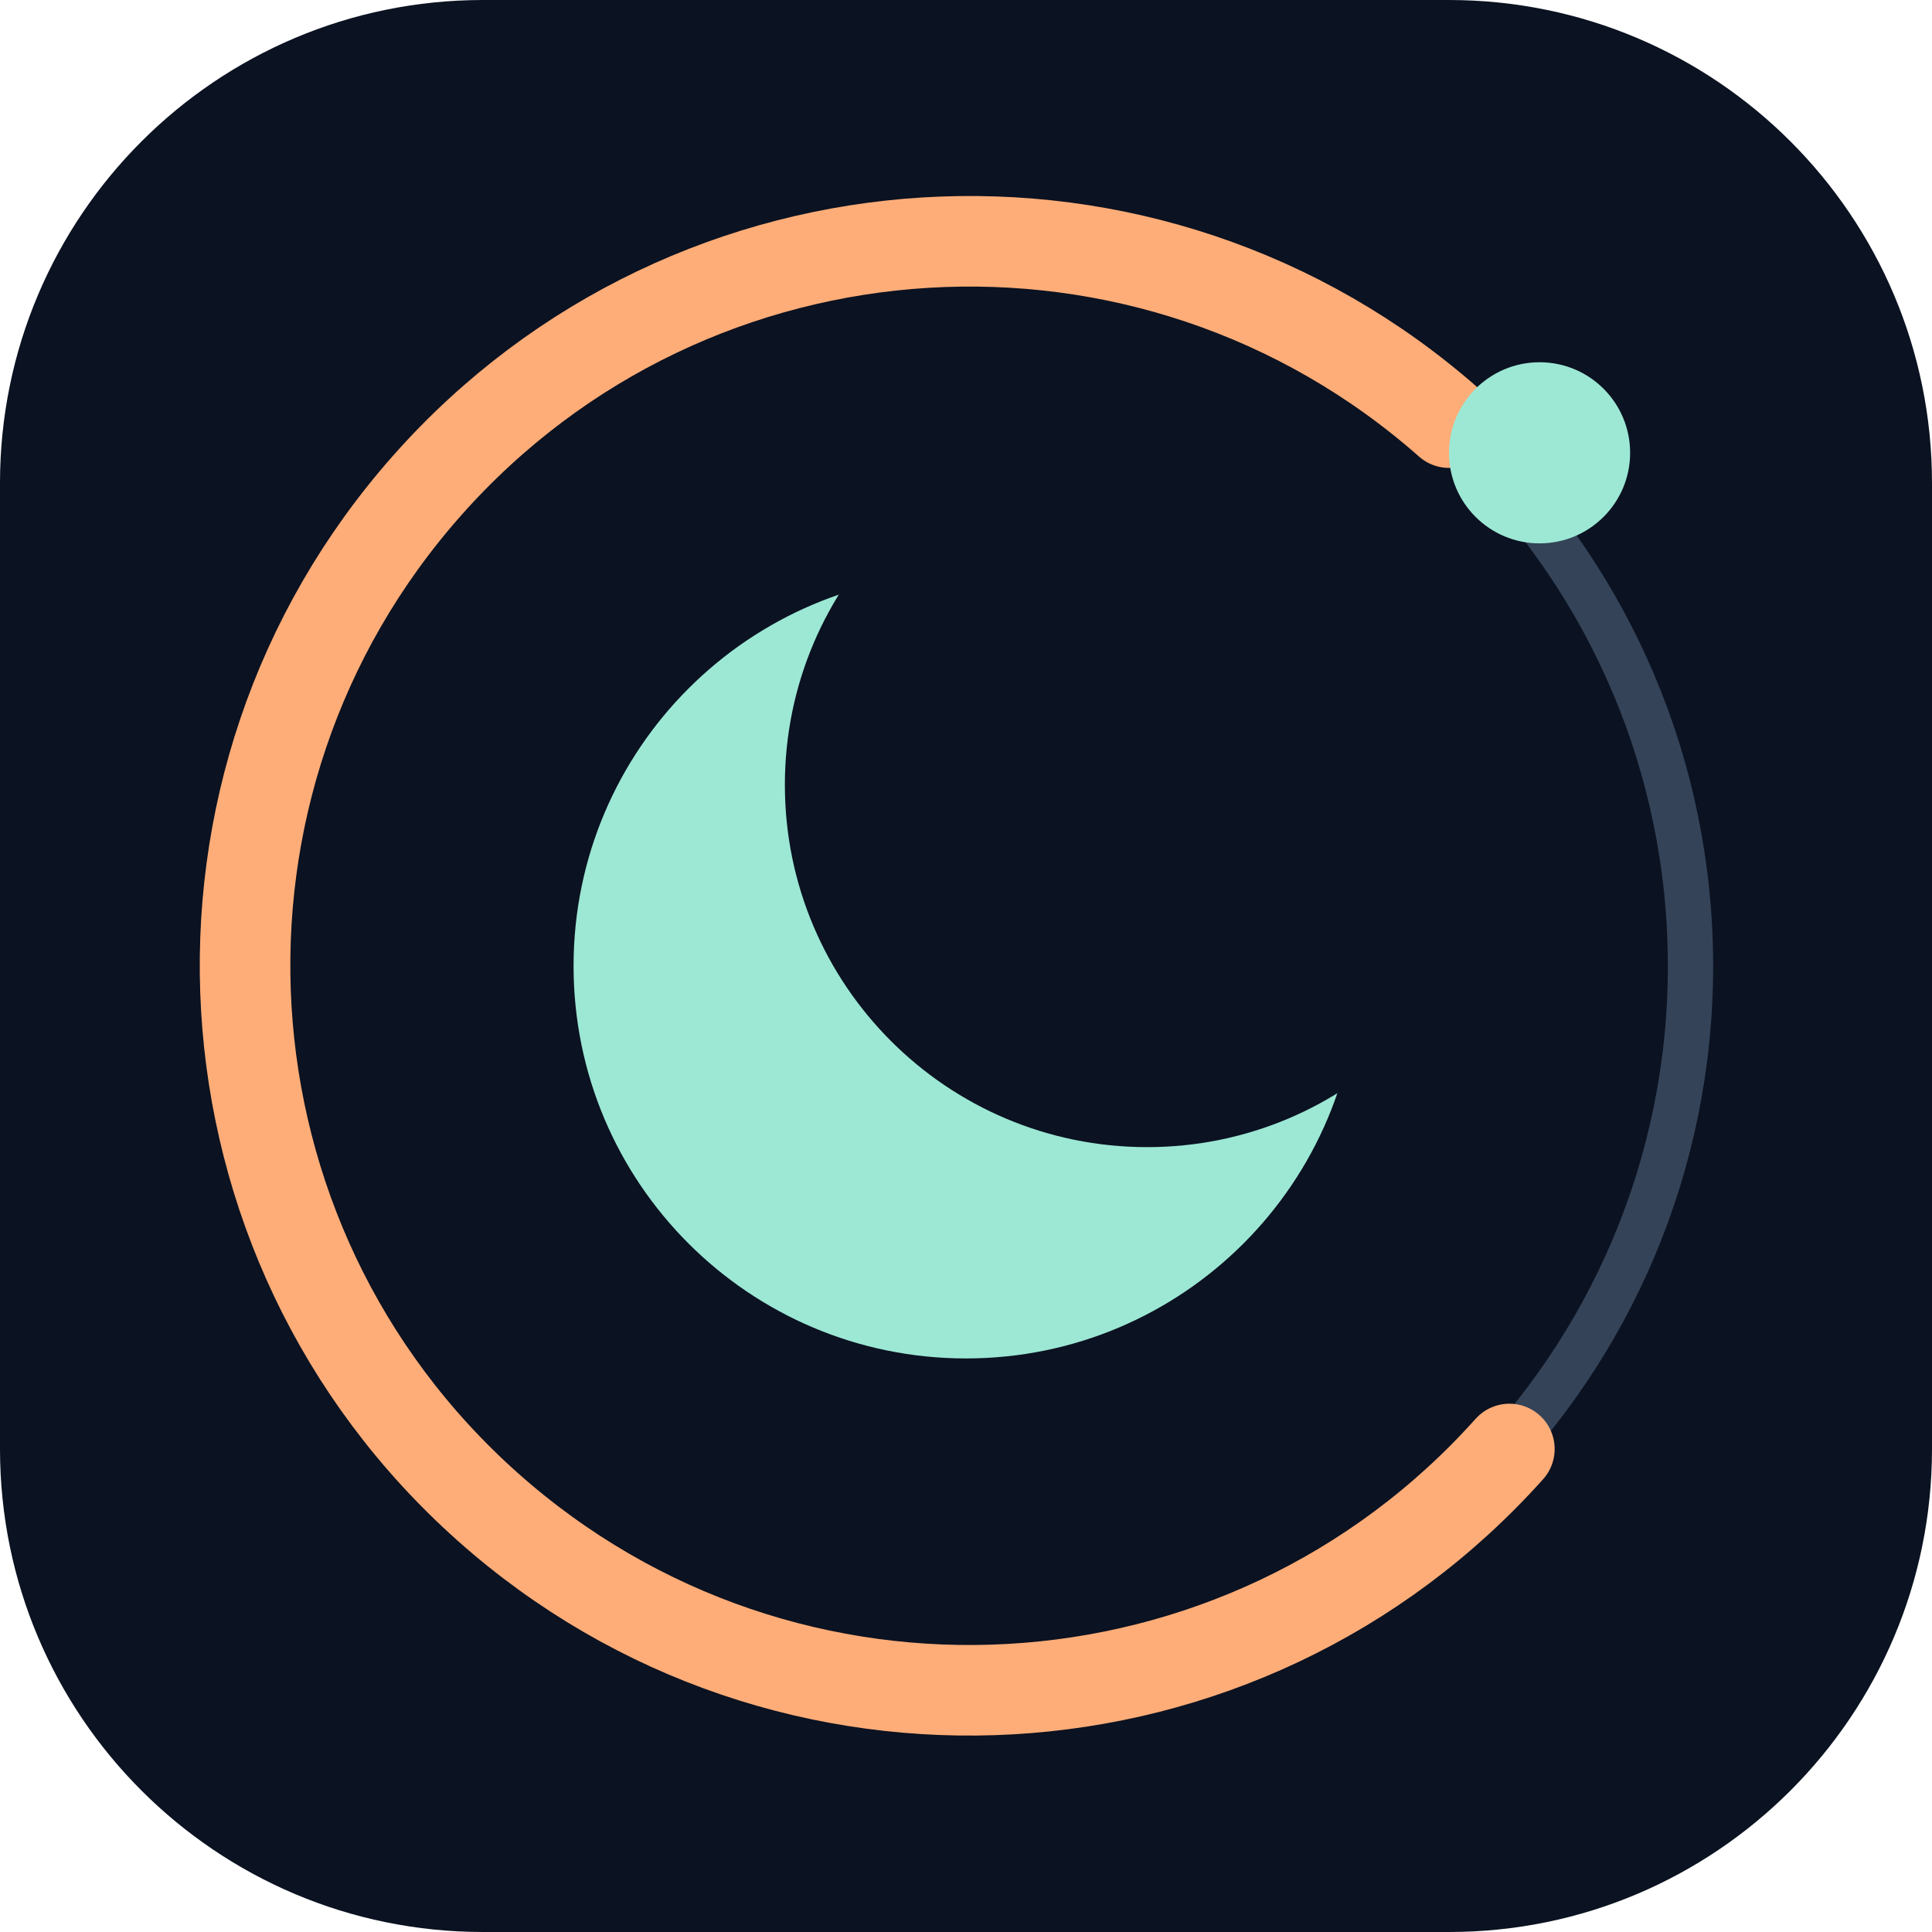
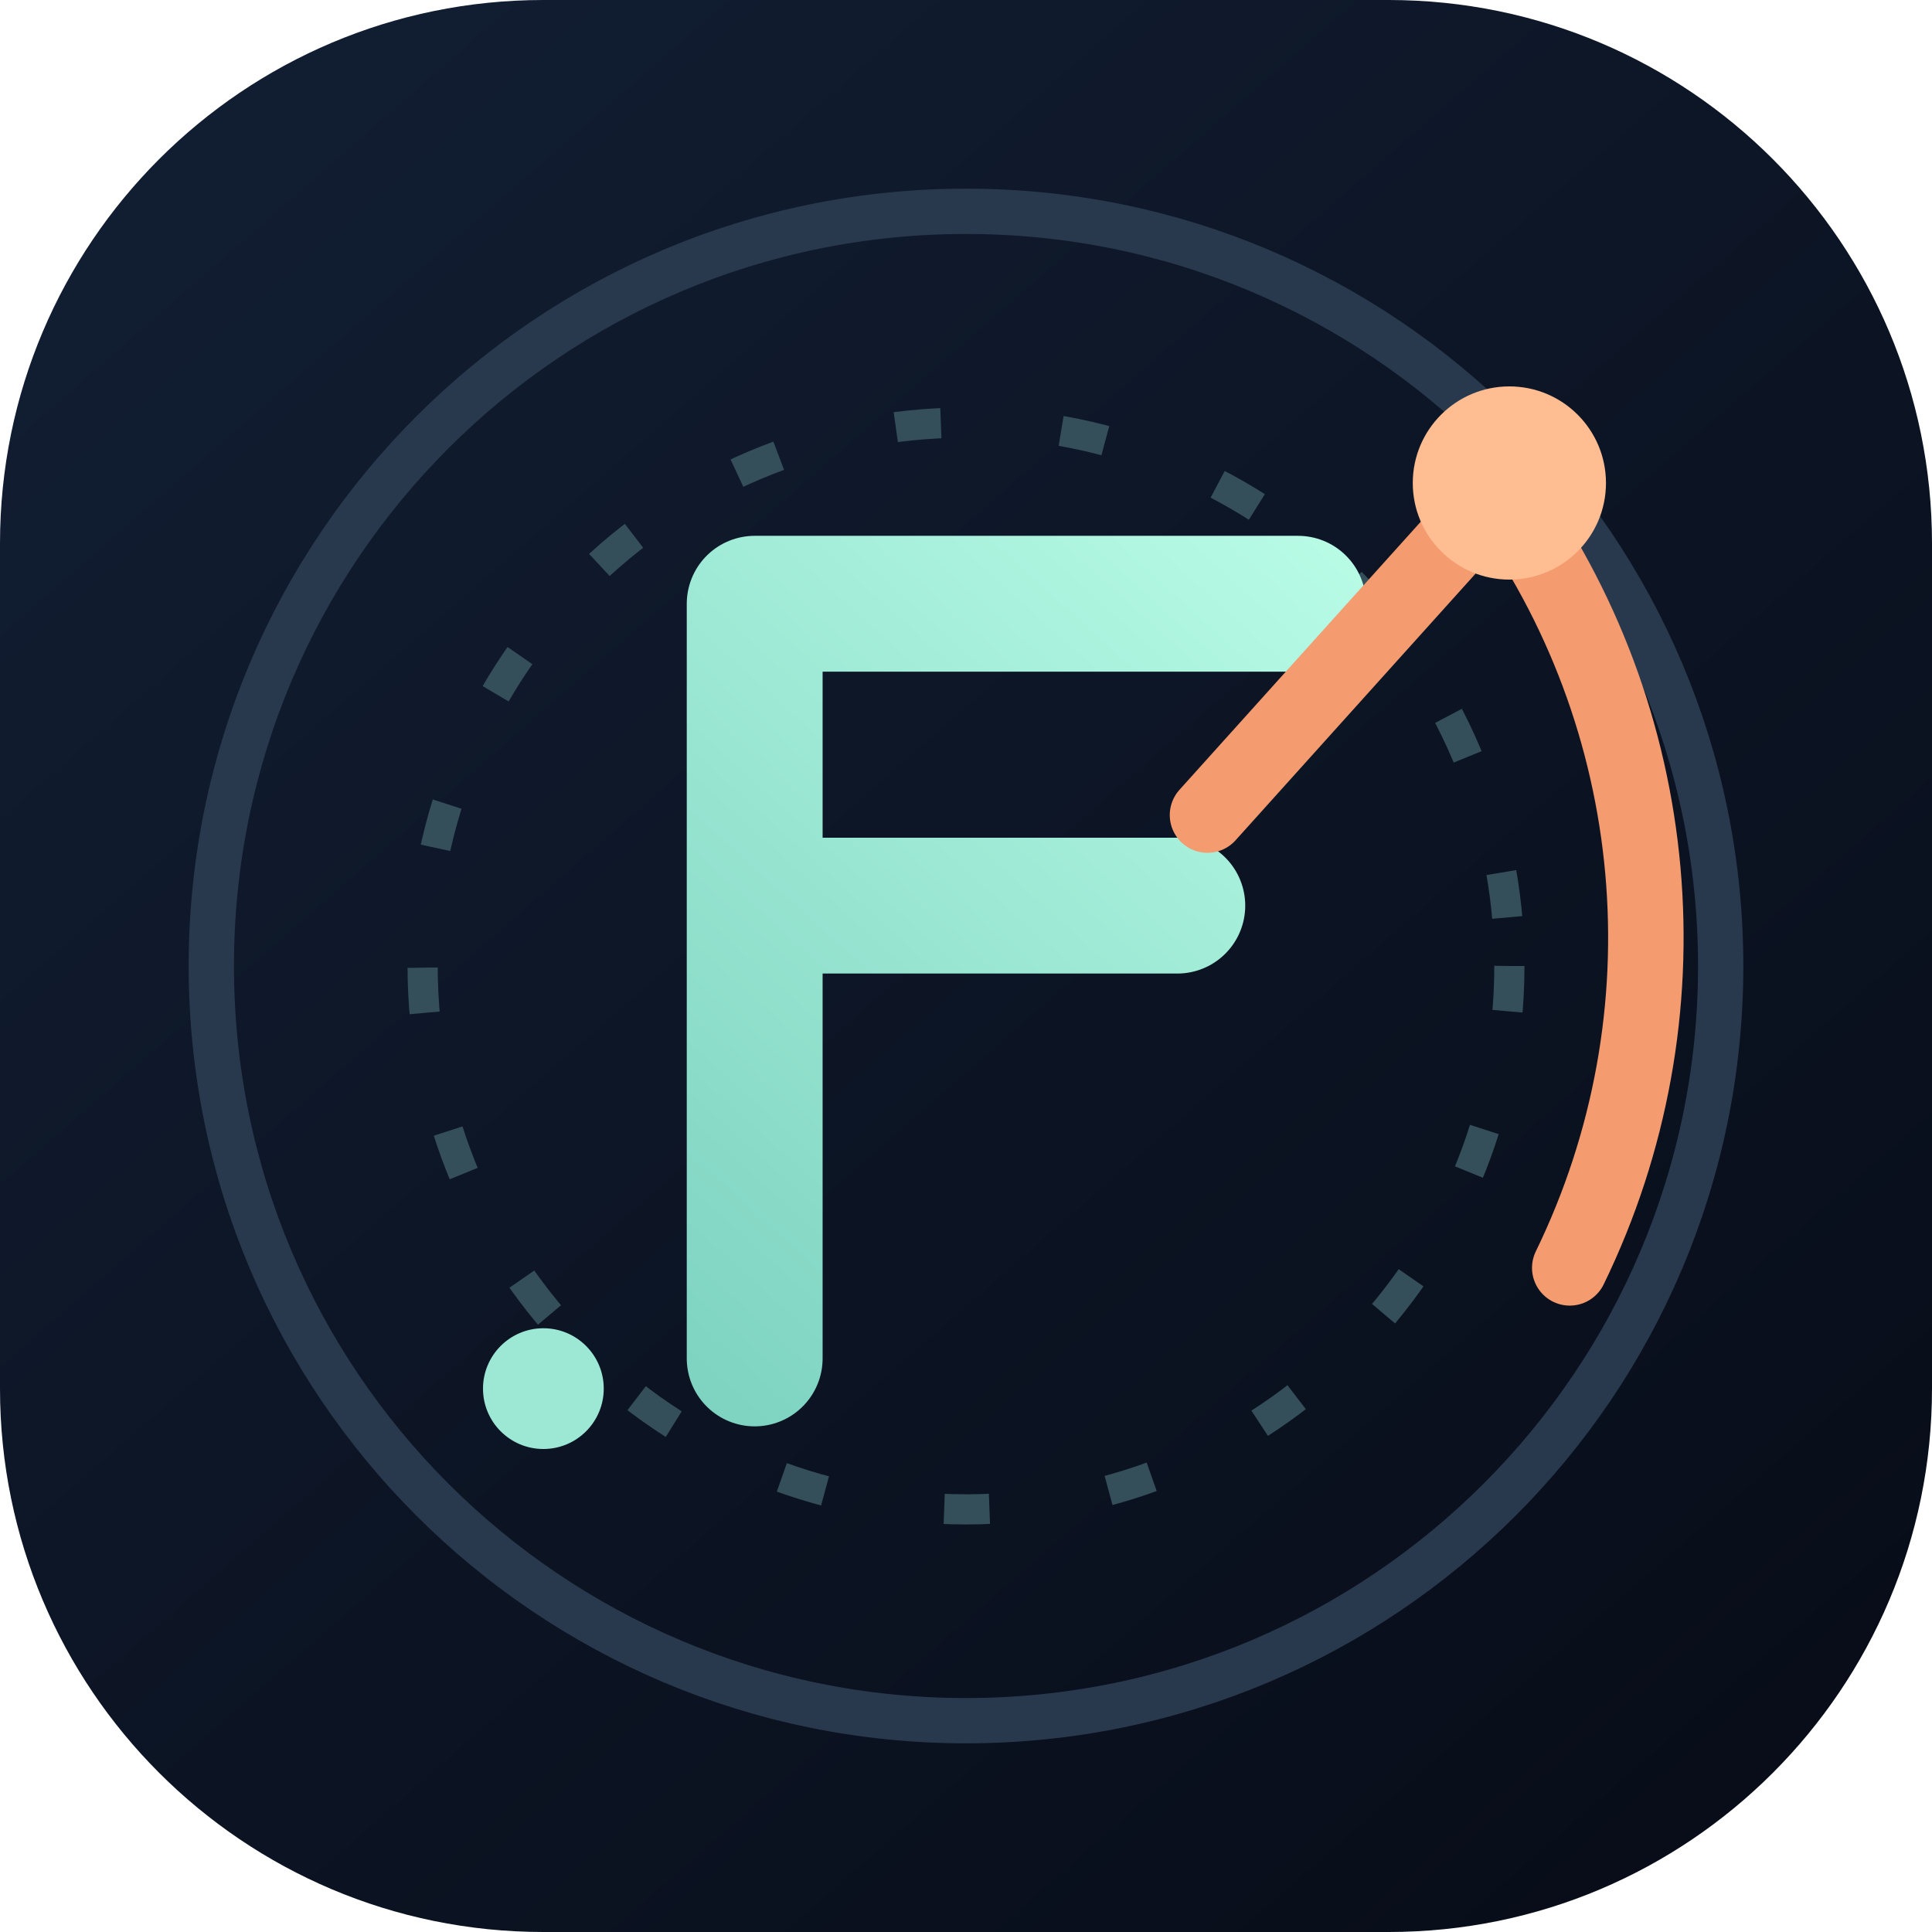
- <svg xmlns="http://www.w3.org/2000/svg" viewBox="0 0 64 64" role="img" aria-label="ForgeRadar eclipse">
-   <rect width="64" height="64" rx="16" fill="#0b1221" />
-   <circle cx="32" cy="32" r="24" fill="none" stroke="#344358" stroke-width="1.5" />
-   <path d="M48 14a24 24 0 1 0 2 34" fill="none" stroke="#ffad78" stroke-width="3" stroke-linecap="round" />
-   <circle cx="32" cy="32" r="13" fill="#9ce8d5" />
-   <circle cx="38" cy="26" r="12" fill="#0b1221" />
-   <circle cx="51" cy="15" r="3" fill="#9ce8d5" />
+ <svg xmlns="http://www.w3.org/2000/svg" viewBox="0 0 64 64" role="img" aria-label="ForgeRadar mark">
+   <defs>
+     <linearGradient id="field" x1="8" y1="5" x2="56" y2="60" gradientUnits="userSpaceOnUse">
+       <stop stop-color="#111d31" />
+       <stop offset="1" stop-color="#080d19" />
+     </linearGradient>
+     <linearGradient id="signal" x1="19" y1="47" x2="47" y2="16" gradientUnits="userSpaceOnUse">
+       <stop stop-color="#78cfbd" />
+       <stop offset="1" stop-color="#bdffe9" />
+     </linearGradient>
+   </defs>
+   <rect width="64" height="64" rx="18" fill="url(#field)" />
+   <circle cx="32" cy="32" r="25" fill="none" stroke="#29394d" stroke-width="1.5" />
+   <path d="M49.7 16.3A25 25 0 0 1 52 42" fill="none" stroke="#f49b70" stroke-width="2.5" stroke-linecap="round" />
+   <circle cx="32" cy="32" r="18" fill="none" stroke="#344e5a" stroke-width="1" stroke-dasharray="1.5 4" />
+   <path d="M43 20H25v25M25 30h14" fill="none" stroke="url(#signal)" stroke-width="4.5" stroke-linecap="round" stroke-linejoin="round" />
+   <path d="m40 27 9-10" stroke="#f49b70" stroke-width="2.5" stroke-linecap="round" />
+   <circle cx="50" cy="16" r="3.2" fill="#ffbd91" />
+   <circle cx="18" cy="46" r="2" fill="#9ce8d5" />
</svg>
